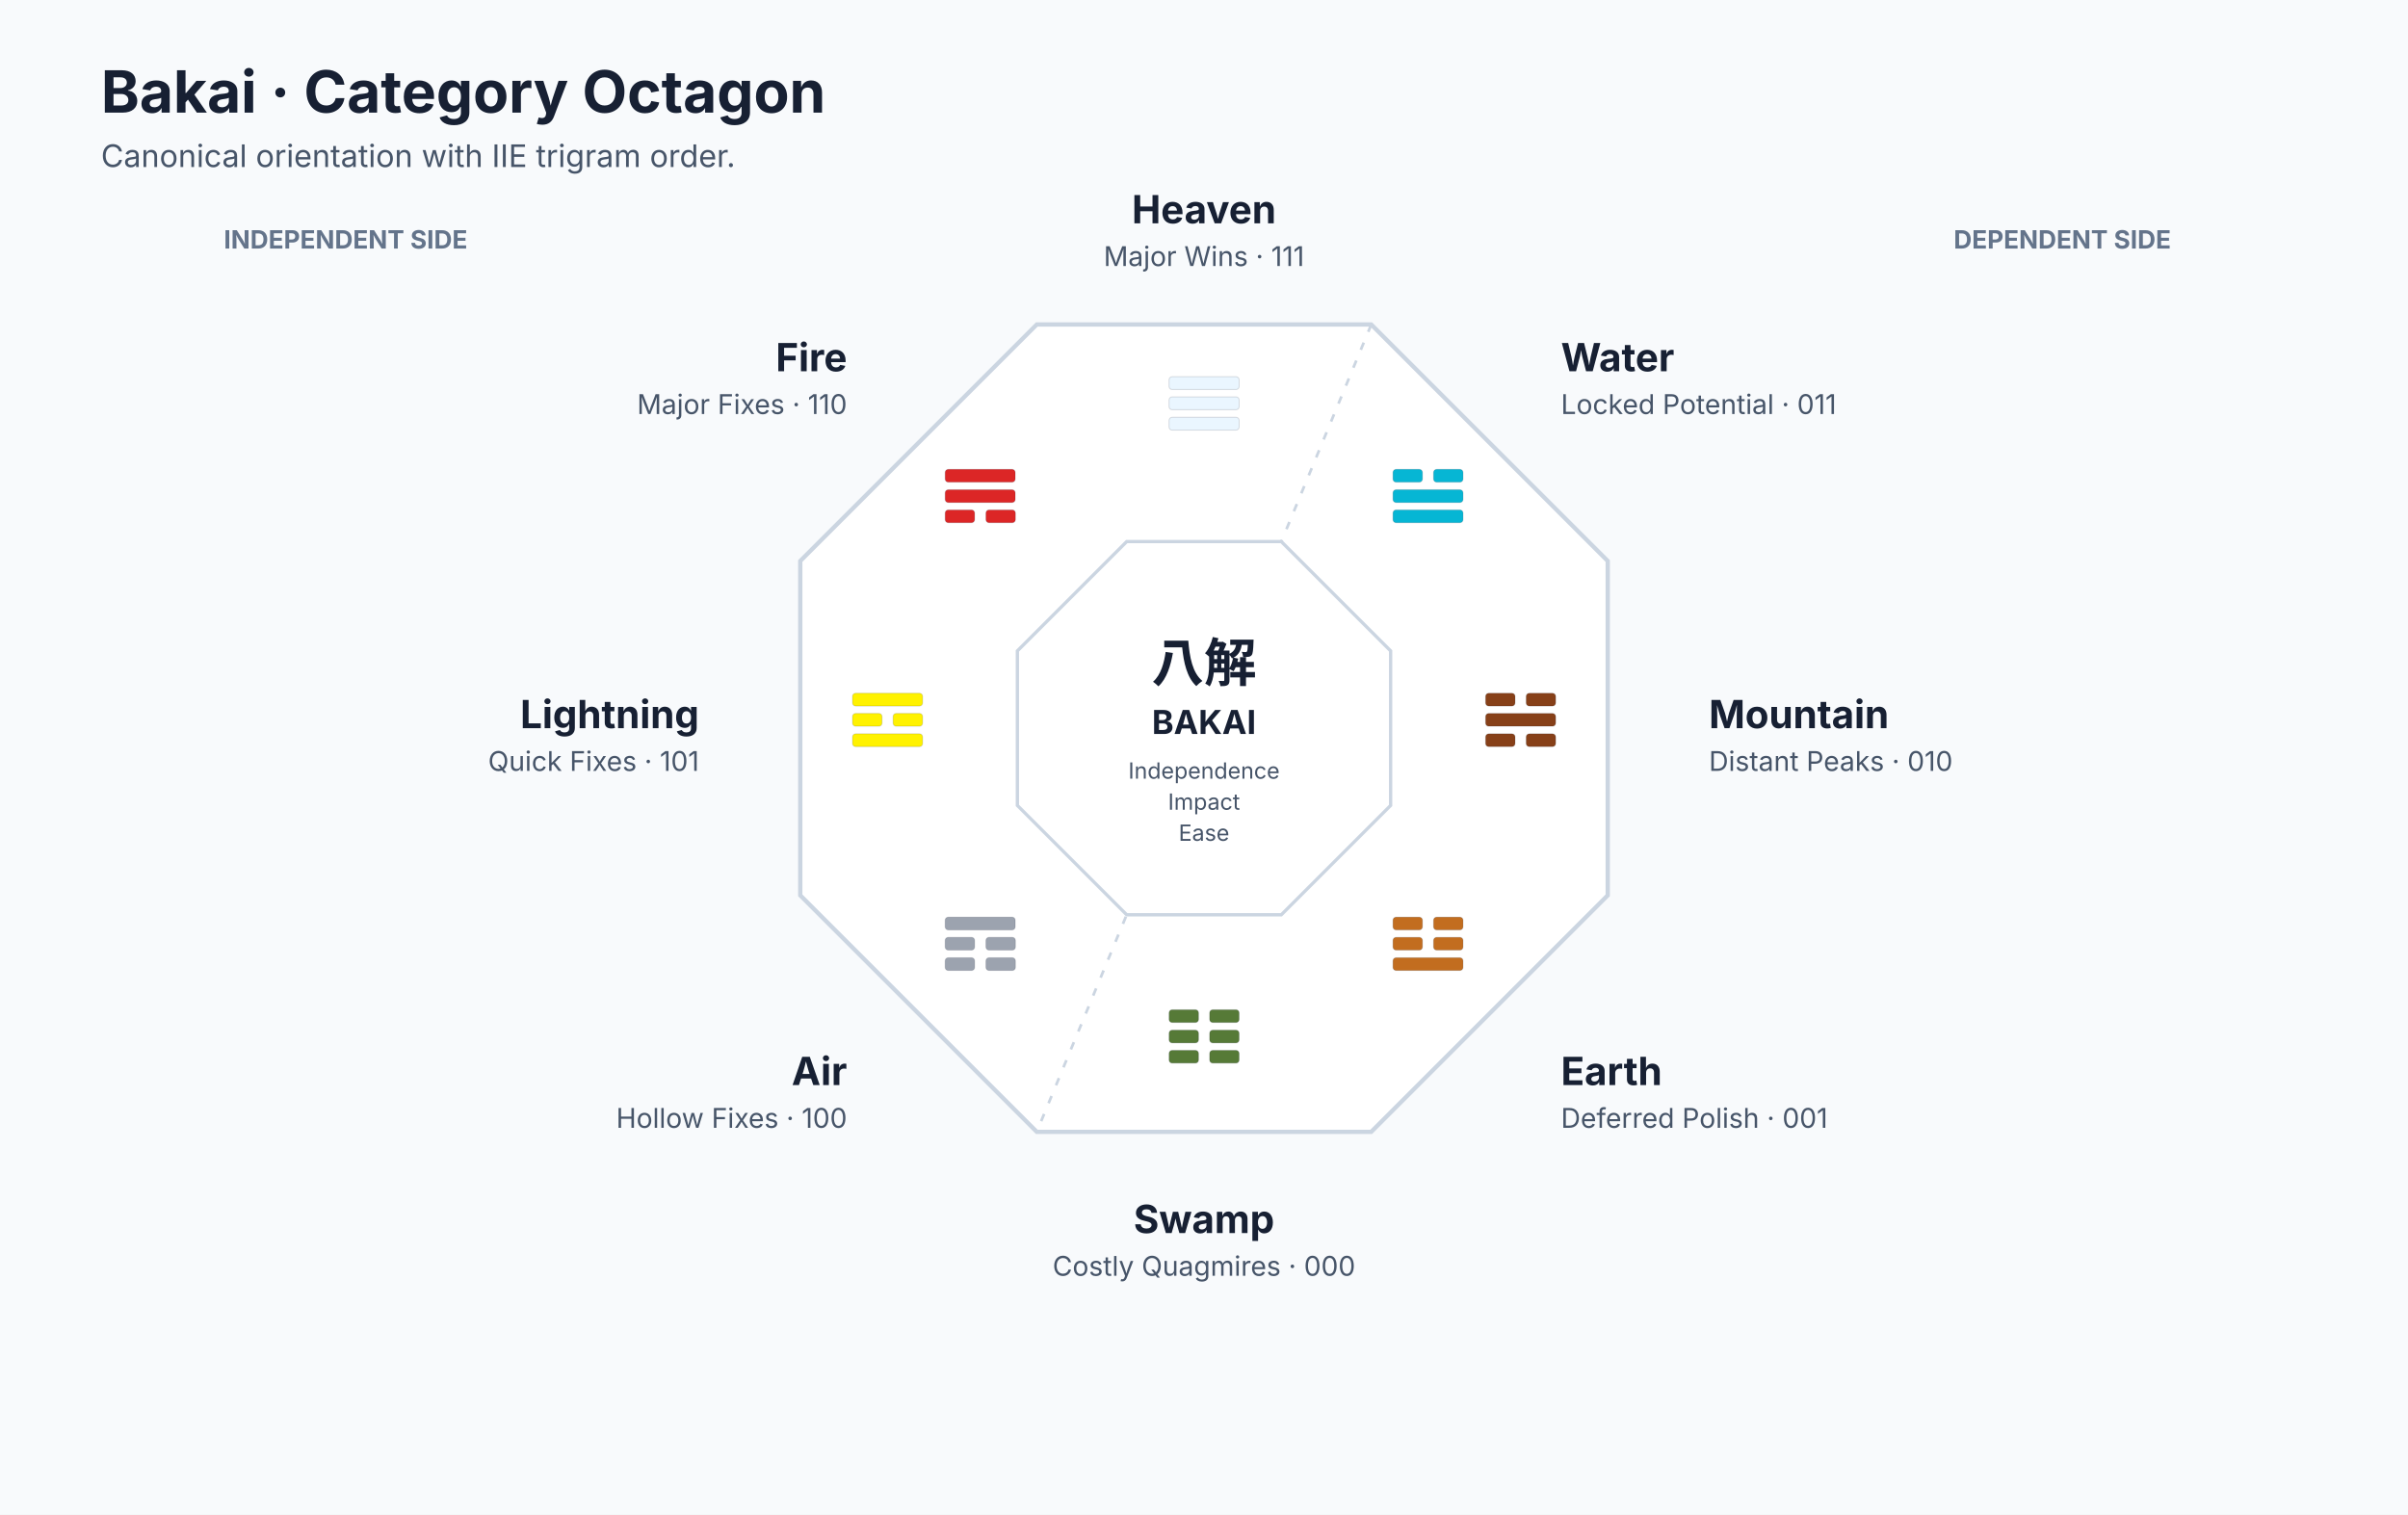
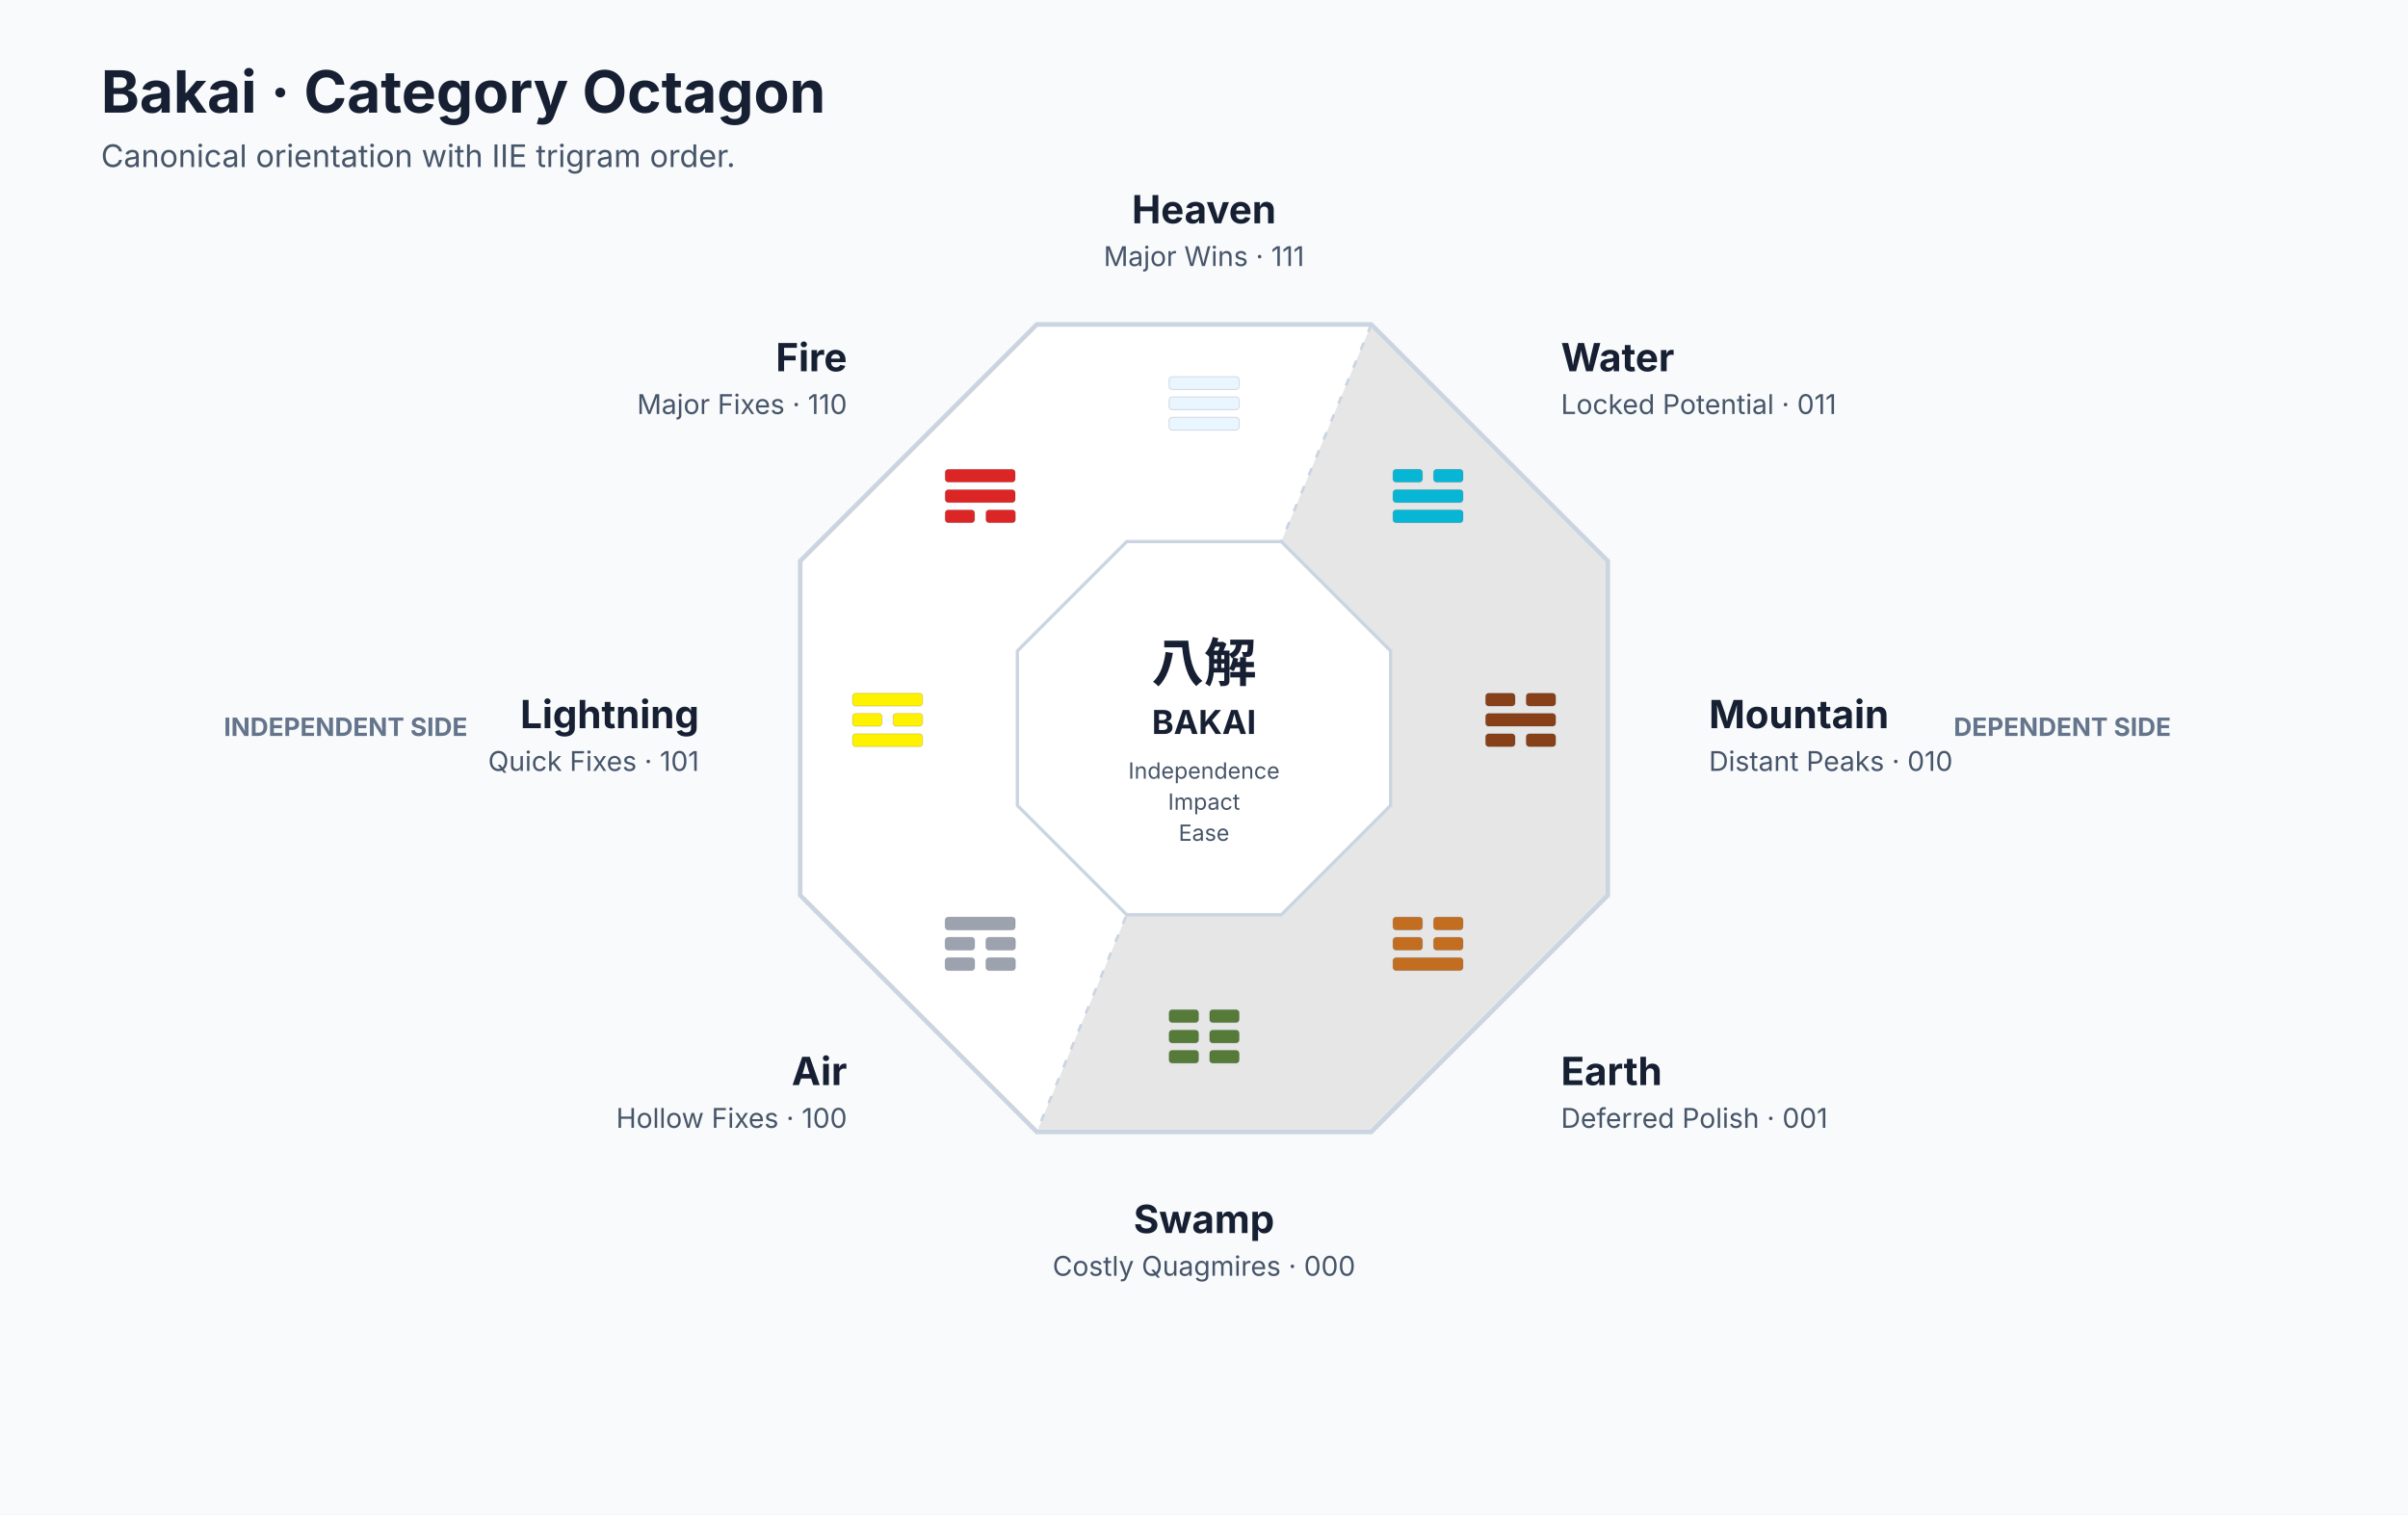
<svg xmlns="http://www.w3.org/2000/svg" width="1240" height="780" viewBox="0 0 1240 780" role="img" aria-label="Bakai octagonal category wheel">
  <rect width="100%" height="100%" fill="#f8fafc" />
  <g font-family="Inter, Arial, Helvetica, sans-serif">
    <text x="52" y="58" font-size="30" font-weight="700" fill="#172033">Bakai · Category Octagon</text>
    <text x="52" y="86" font-size="16" fill="#475569">Canonical orientation with IIE trigram order.</text>
    <polygon points="533.9,167.1 706.1,167.1 827.9,288.9 827.9,461.1 706.1,582.9 533.9,582.9 412.1,461.1 412.1,288.9" fill="#ffffff" stroke="#cbd5e1" stroke-width="2.2" />
+     <polygon points="706.1,167.1 827.9,288.9 827.9,461.1 706.1,582.9 533.9,582.9" fill="#e6e6e6" />
+     <polygon points="533.9,167.1 706.1,167.1 827.9,288.9 827.9,461.1 706.1,582.9 533.9,582.9 412.1,461.1 412.1,288.9" fill="none" stroke="#cbd5e1" stroke-width="2.2" />
    <line x1="706.1" y1="167.2" x2="533.9" y2="582.8" stroke="#cbd5e1" stroke-width="1.4" stroke-dasharray="4 6" />
    <polygon points="580.2,278.9 659.8,278.9 716.1,335.2 716.1,414.8 659.8,471.1 580.2,471.1 523.9,414.8 523.9,335.2" fill="#ffffff" stroke="#cbd5e1" stroke-width="1.7" />
    <text x="620" y="351" text-anchor="middle" font-size="27" font-weight="700" fill="#172033">八解</text>
    <text x="620" y="378" text-anchor="middle" font-size="17" font-weight="700" fill="#172033">BAKAI</text>
    <text x="620" y="401" text-anchor="middle" font-size="11.5" fill="#475569">Independence</text>
    <text x="620" y="417" text-anchor="middle" font-size="11.5" fill="#475569">Impact</text>
    <text x="620" y="433" text-anchor="middle" font-size="11.5" fill="#475569">Ease</text>
-     <text x="178" y="128" text-anchor="middle" font-size="13" font-weight="700" fill="#64748b">INDEPENDENT SIDE</text>
-     <text x="1062" y="128" text-anchor="middle" font-size="13" font-weight="700" fill="#64748b">DEPENDENT SIDE</text>
+     <text x="178" y="379" text-anchor="middle" font-size="13" font-weight="700" fill="#64748b">INDEPENDENT SIDE</text>
+     <text x="1062" y="379" text-anchor="middle" font-size="13" font-weight="700" fill="#64748b">DEPENDENT SIDE</text>
    <rect x="602.0" y="194.0" width="36.1" height="6.6" rx="1.6" fill="#EAF6FF" stroke="rgba(23,32,51,0.15)" stroke-width="0.5" />
    <rect x="602.0" y="204.4" width="36.1" height="6.6" rx="1.6" fill="#EAF6FF" stroke="rgba(23,32,51,0.15)" stroke-width="0.5" />
    <rect x="602.0" y="214.9" width="36.1" height="6.6" rx="1.6" fill="#EAF6FF" stroke="rgba(23,32,51,0.15)" stroke-width="0.5" />
    <text x="620.0" y="115.0" text-anchor="middle" font-size="20" font-weight="700" fill="#172033">Heaven</text>
    <text x="620.0" y="137.0" text-anchor="middle" font-size="14" fill="#475569">Major Wins · 111</text>
    <rect x="717.3" y="241.7" width="15.2" height="6.6" rx="1.6" fill="#06B6D4" stroke="rgba(23,32,51,0.15)" stroke-width="0.5" />
    <rect x="738.2" y="241.7" width="15.2" height="6.6" rx="1.6" fill="#06B6D4" stroke="rgba(23,32,51,0.15)" stroke-width="0.5" />
    <rect x="717.3" y="252.2" width="36.1" height="6.6" rx="1.6" fill="#06B6D4" stroke="rgba(23,32,51,0.15)" stroke-width="0.5" />
    <rect x="717.3" y="262.6" width="36.1" height="6.6" rx="1.6" fill="#06B6D4" stroke="rgba(23,32,51,0.15)" stroke-width="0.5" />
    <text x="803.8" y="191.2" text-anchor="start" font-size="20" font-weight="700" fill="#172033">Water</text>
    <text x="803.8" y="213.2" text-anchor="start" font-size="14" fill="#475569">Locked Potential · 011</text>
    <rect x="765.0" y="357.0" width="15.2" height="6.6" rx="1.6" fill="#874018" stroke="rgba(23,32,51,0.15)" stroke-width="0.5" />
    <rect x="785.9" y="357.0" width="15.2" height="6.6" rx="1.6" fill="#874018" stroke="rgba(23,32,51,0.15)" stroke-width="0.5" />
    <rect x="765.0" y="367.4" width="36.1" height="6.6" rx="1.6" fill="#874018" stroke="rgba(23,32,51,0.15)" stroke-width="0.5" />
    <rect x="765.0" y="377.9" width="15.2" height="6.6" rx="1.6" fill="#874018" stroke="rgba(23,32,51,0.15)" stroke-width="0.5" />
    <rect x="785.9" y="377.9" width="15.2" height="6.6" rx="1.6" fill="#874018" stroke="rgba(23,32,51,0.15)" stroke-width="0.5" />
    <text x="880.0" y="375.0" text-anchor="start" font-size="20" font-weight="700" fill="#172033">Mountain</text>
    <text x="880.0" y="397.0" text-anchor="start" font-size="14" fill="#475569">Distant Peaks · 010</text>
    <rect x="717.3" y="472.3" width="15.2" height="6.6" rx="1.6" fill="#C26D1F" stroke="rgba(23,32,51,0.15)" stroke-width="0.5" />
    <rect x="738.2" y="472.3" width="15.2" height="6.6" rx="1.6" fill="#C26D1F" stroke="rgba(23,32,51,0.15)" stroke-width="0.5" />
    <rect x="717.3" y="482.7" width="15.2" height="6.6" rx="1.6" fill="#C26D1F" stroke="rgba(23,32,51,0.15)" stroke-width="0.5" />
    <rect x="738.2" y="482.7" width="15.2" height="6.6" rx="1.6" fill="#C26D1F" stroke="rgba(23,32,51,0.15)" stroke-width="0.5" />
    <rect x="717.3" y="493.2" width="36.1" height="6.6" rx="1.6" fill="#C26D1F" stroke="rgba(23,32,51,0.15)" stroke-width="0.5" />
    <text x="803.8" y="558.8" text-anchor="start" font-size="20" font-weight="700" fill="#172033">Earth</text>
    <text x="803.8" y="580.8" text-anchor="start" font-size="14" fill="#475569">Deferred Polish · 001</text>
    <rect x="602.0" y="520.0" width="15.2" height="6.6" rx="1.6" fill="#567A37" stroke="rgba(23,32,51,0.15)" stroke-width="0.5" />
    <rect x="622.9" y="520.0" width="15.2" height="6.6" rx="1.6" fill="#567A37" stroke="rgba(23,32,51,0.15)" stroke-width="0.5" />
    <rect x="602.0" y="530.5" width="15.2" height="6.6" rx="1.6" fill="#567A37" stroke="rgba(23,32,51,0.15)" stroke-width="0.5" />
    <rect x="622.9" y="530.5" width="15.2" height="6.6" rx="1.6" fill="#567A37" stroke="rgba(23,32,51,0.15)" stroke-width="0.5" />
    <rect x="602.0" y="540.9" width="15.2" height="6.6" rx="1.6" fill="#567A37" stroke="rgba(23,32,51,0.15)" stroke-width="0.5" />
    <rect x="622.9" y="540.9" width="15.2" height="6.6" rx="1.6" fill="#567A37" stroke="rgba(23,32,51,0.15)" stroke-width="0.5" />
    <text x="620.0" y="635.0" text-anchor="middle" font-size="20" font-weight="700" fill="#172033">Swamp</text>
    <text x="620.0" y="657.0" text-anchor="middle" font-size="14" fill="#475569">Costly Quagmires · 000</text>
    <rect x="486.7" y="472.3" width="36.1" height="6.6" rx="1.6" fill="#9CA3AF" stroke="rgba(23,32,51,0.15)" stroke-width="0.5" />
    <rect x="486.7" y="482.7" width="15.2" height="6.6" rx="1.6" fill="#9CA3AF" stroke="rgba(23,32,51,0.15)" stroke-width="0.5" />
    <rect x="507.7" y="482.7" width="15.2" height="6.6" rx="1.6" fill="#9CA3AF" stroke="rgba(23,32,51,0.15)" stroke-width="0.5" />
    <rect x="486.7" y="493.2" width="15.2" height="6.6" rx="1.6" fill="#9CA3AF" stroke="rgba(23,32,51,0.15)" stroke-width="0.5" />
    <rect x="507.7" y="493.2" width="15.2" height="6.6" rx="1.6" fill="#9CA3AF" stroke="rgba(23,32,51,0.15)" stroke-width="0.5" />
    <text x="436.2" y="558.8" text-anchor="end" font-size="20" font-weight="700" fill="#172033">Air</text>
    <text x="436.2" y="580.8" text-anchor="end" font-size="14" fill="#475569">Hollow Fixes · 100</text>
    <rect x="439.0" y="357.0" width="36.1" height="6.6" rx="1.6" fill="#FFF200" stroke="rgba(23,32,51,0.15)" stroke-width="0.5" />
    <rect x="439.0" y="367.4" width="15.2" height="6.6" rx="1.6" fill="#FFF200" stroke="rgba(23,32,51,0.15)" stroke-width="0.5" />
    <rect x="459.9" y="367.4" width="15.2" height="6.6" rx="1.6" fill="#FFF200" stroke="rgba(23,32,51,0.15)" stroke-width="0.5" />
    <rect x="439.0" y="377.9" width="36.1" height="6.6" rx="1.6" fill="#FFF200" stroke="rgba(23,32,51,0.15)" stroke-width="0.5" />
    <text x="360.0" y="375.0" text-anchor="end" font-size="20" font-weight="700" fill="#172033">Lightning</text>
    <text x="360.0" y="397.0" text-anchor="end" font-size="14" fill="#475569">Quick Fixes · 101</text>
    <rect x="486.7" y="241.7" width="36.1" height="6.6" rx="1.6" fill="#DC2626" stroke="rgba(23,32,51,0.15)" stroke-width="0.5" />
    <rect x="486.7" y="252.2" width="36.1" height="6.6" rx="1.6" fill="#DC2626" stroke="rgba(23,32,51,0.15)" stroke-width="0.5" />
    <rect x="486.7" y="262.6" width="15.2" height="6.6" rx="1.6" fill="#DC2626" stroke="rgba(23,32,51,0.15)" stroke-width="0.5" />
    <rect x="507.7" y="262.6" width="15.2" height="6.6" rx="1.6" fill="#DC2626" stroke="rgba(23,32,51,0.15)" stroke-width="0.5" />
    <text x="436.2" y="191.2" text-anchor="end" font-size="20" font-weight="700" fill="#172033">Fire</text>
    <text x="436.2" y="213.2" text-anchor="end" font-size="14" fill="#475569">Major Fixes · 110</text>
  </g>
</svg>
